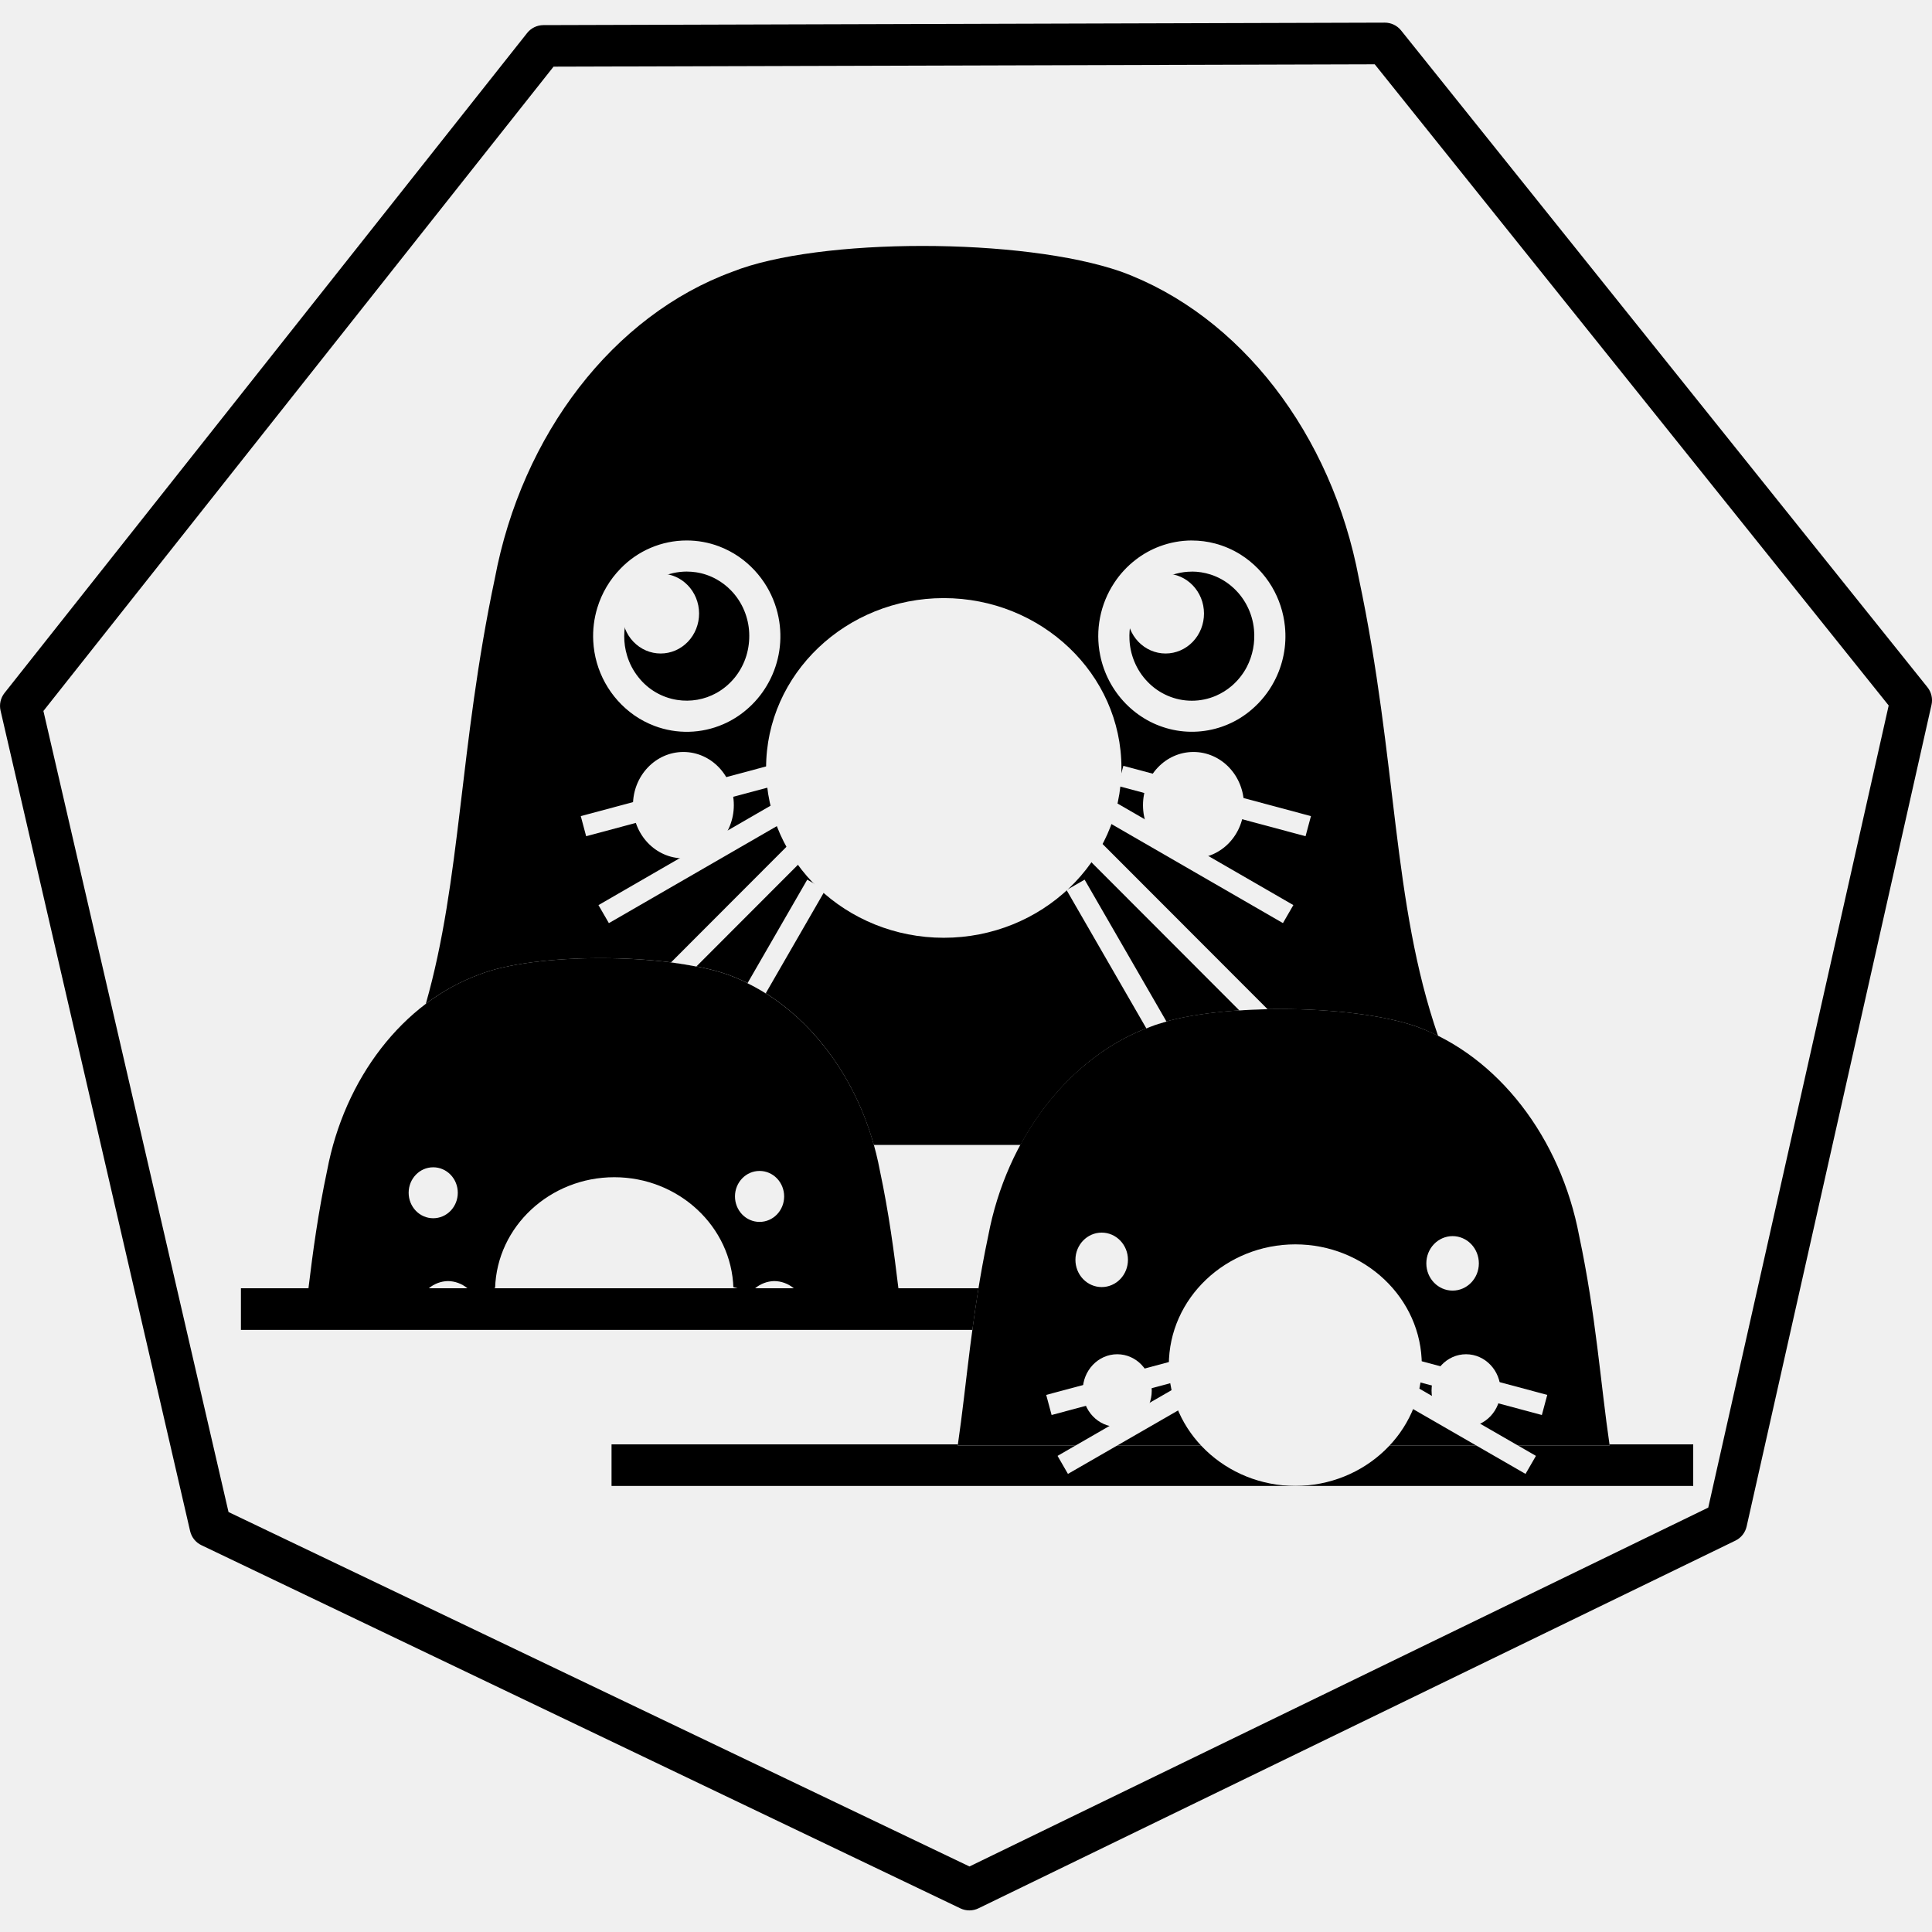
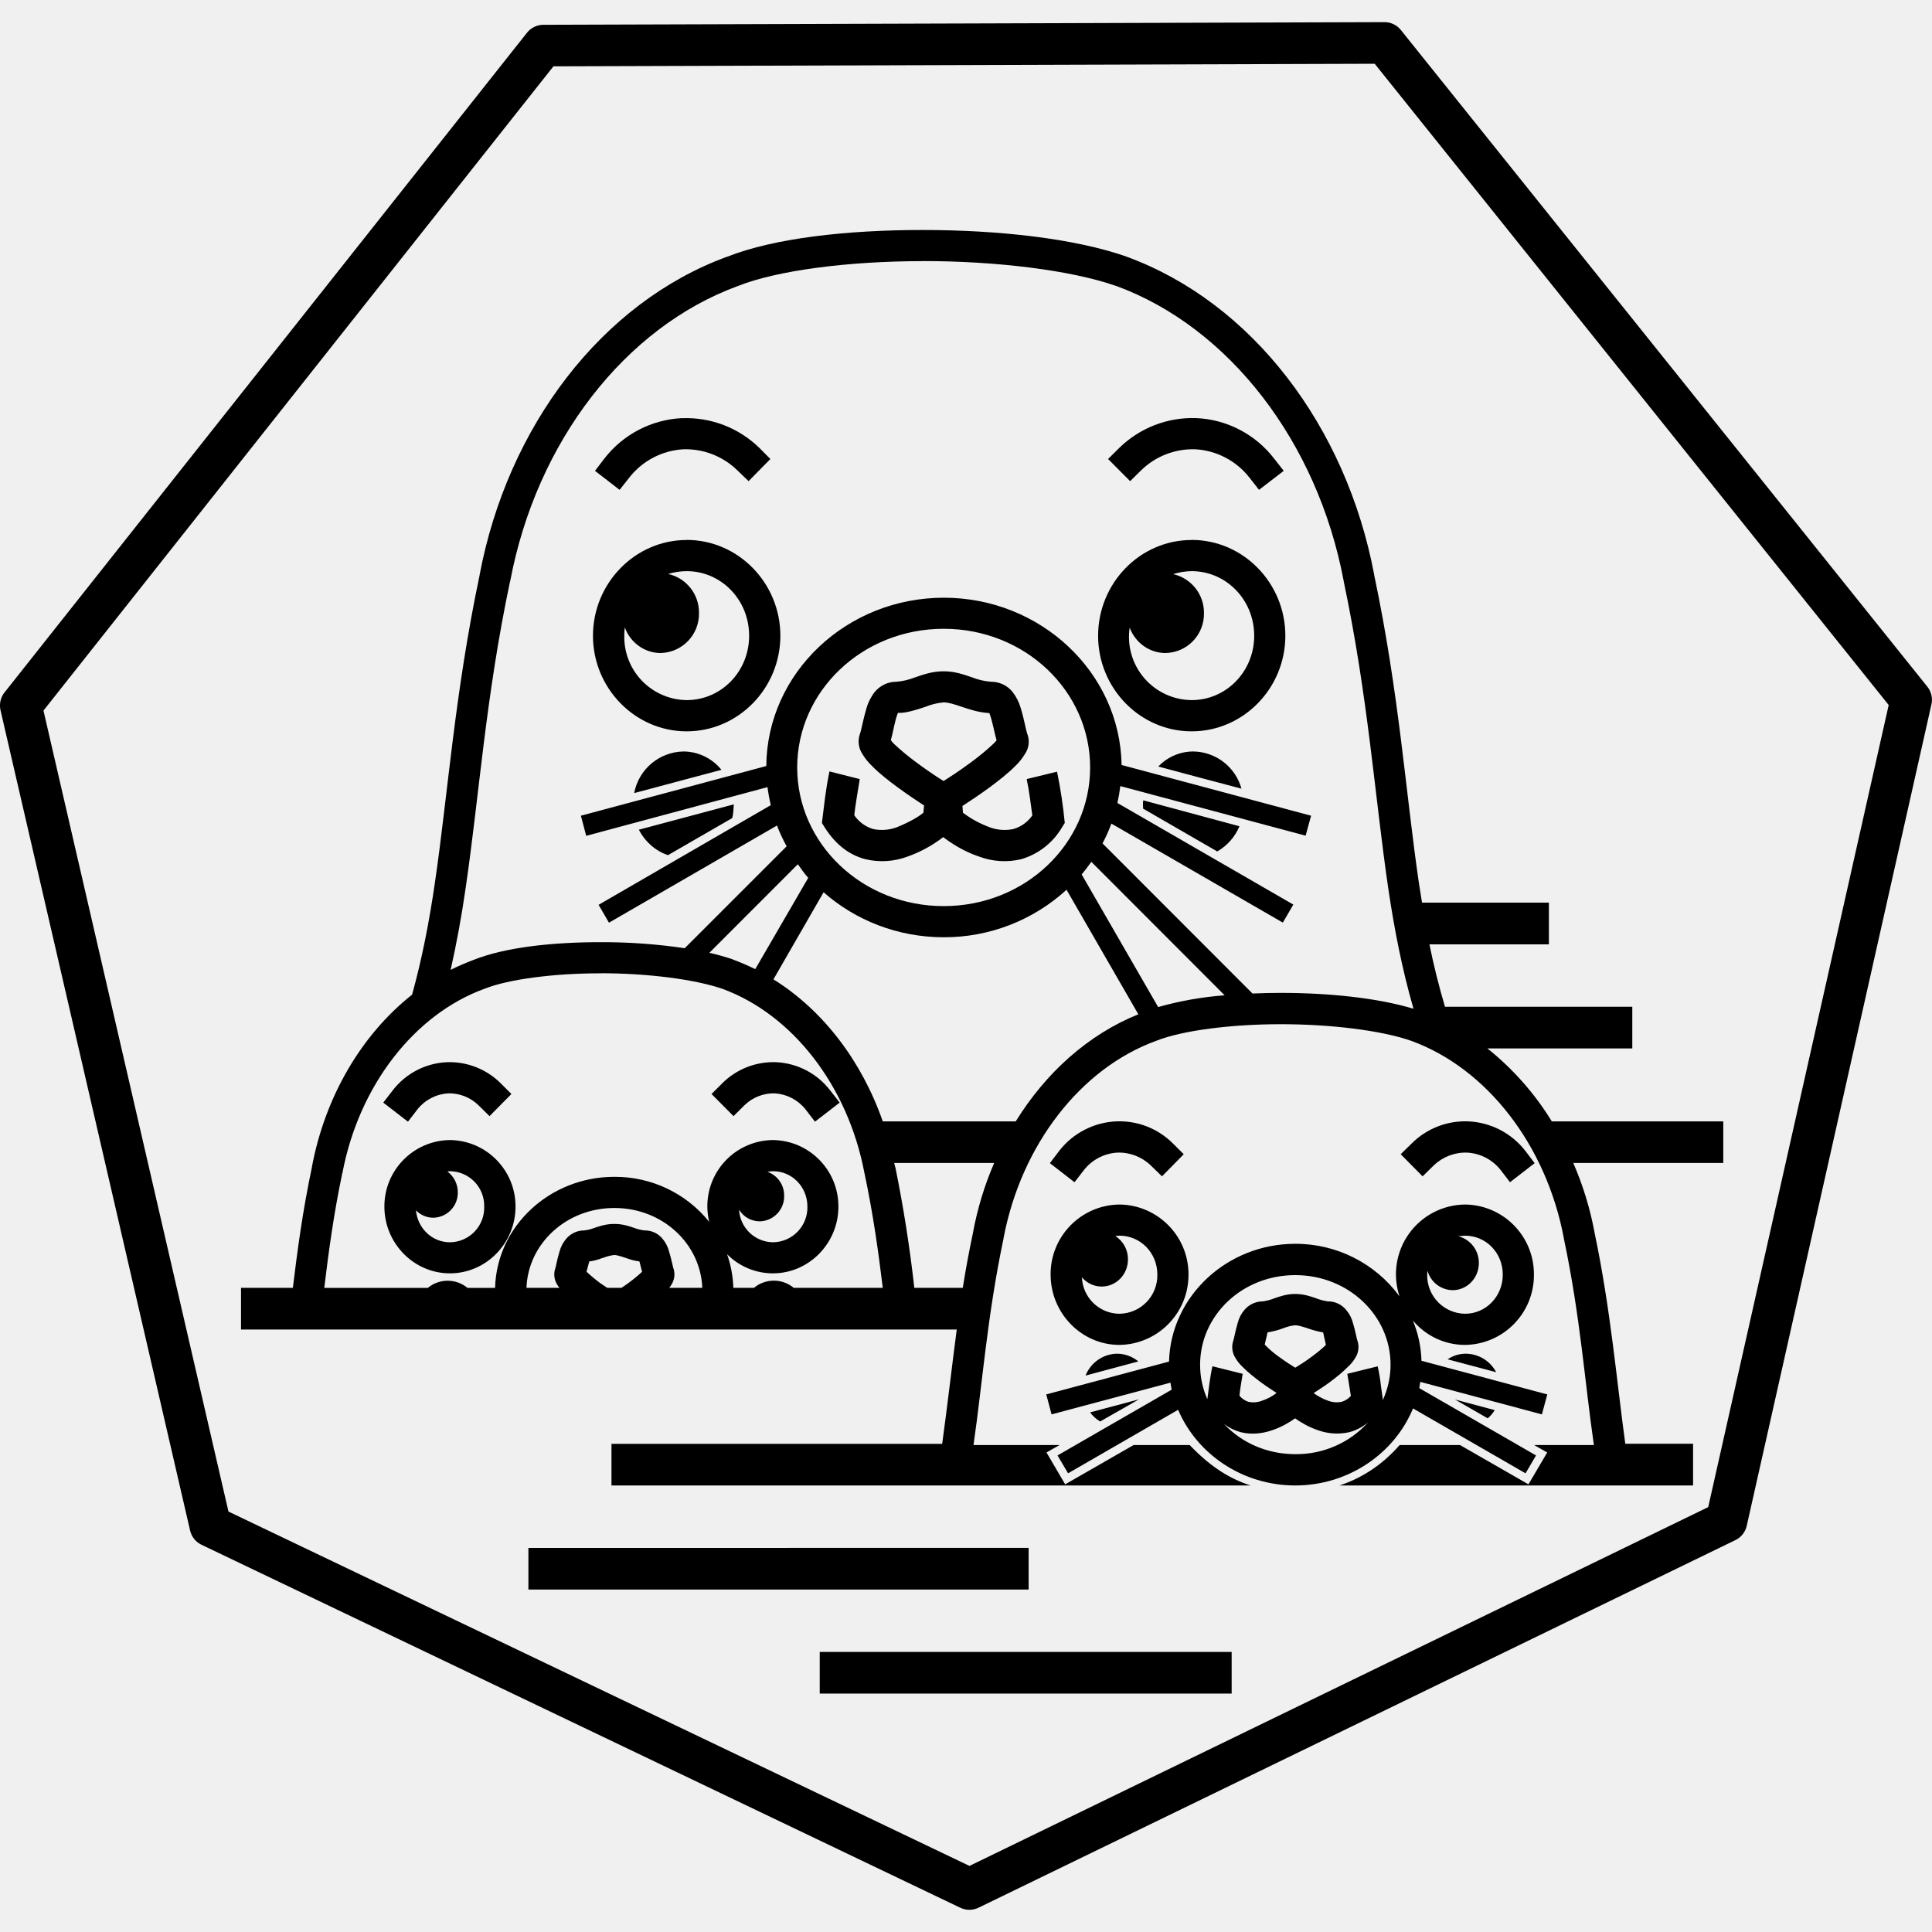
- <svg xmlns="http://www.w3.org/2000/svg" viewBox="0 0 64 64">
-   <defs>
-     <mask id="m">
-       <rect width="64" height="64" fill="#fff" />
-       <path fill="#000" d="m 22.638,24.91 a 1.672,1.762 0 0 0 -1.67,1.762 1.672,1.762 0 0 0 1.67,1.762 1.672,1.762 0 0 0 1.671,-1.762 1.672,1.762 0 0 0 -1.67,-1.762 z m 16.895,0 a 1.672,1.762 0 0 0 -1.67,1.762 1.672,1.762 0 0 0 1.67,1.762 1.672,1.762 0 0 0 1.675,-1.762 1.672,1.762 0 0 0 -1.675,-1.762 z" />
-       <path fill="#000" d="m 25.453,25.369 -6.214,1.666 0.178,0.666 6.215,-1.666 z m 11.76,0 -0.179,0.666 6.214,1.666 0.179,-0.666 z m -11.138,1.004 -6.25,3.61 0.345,0.597 6.249,-3.609 z m 10.52,0 -0.345,0.597 6.249,3.609 0.345,-0.597 z m -10.063,1.198 -4.304,4.31 c 0.293,0.037 0.572,0.084 0.839,0.136 l 3.953,-3.958 z m 9.605,0 -0.487,0.487 5.405,5.413 c 0.306,-0.02 0.619,-0.034 0.935,-0.04 z m -9.396,1.569 -1.979,3.43 c 0.206,0.102 0.407,0.213 0.603,0.336 L 27.338,29.484 Z m 9.188,0 -0.598,0.344 2.644,4.584 c 0.049,-0.019 0.097,-0.043 0.147,-0.06 0.155,-0.061 0.333,-0.117 0.519,-0.168 z" />
-       <path fill="#000" d="m 36.631,25.437 a 5.368,5.109 0 0 1 -5.368,5.109 5.368,5.109 0 0 1 -5.369,-5.109 5.368,5.109 0 0 1 5.369,-5.109 5.368,5.109 0 0 1 5.368,5.109 z" />
-       <path fill="#000" d="m 33.554,24.516 c -0.18,-0.467 -0.18,-1.4 -0.72,-1.4 -0.54,0 -1.04,-0.35 -1.571,-0.35 -0.532,0 -1.03,0.35 -1.571,0.35 -0.54,0 -0.54,0.933 -0.72,1.4 -0.18,0.466 2.291,1.982 2.291,1.982 0,0 2.471,-1.516 2.291,-1.983 z" />
-       <path fill="#000" d="m 14.832,42.437 a 1.07,1.124 0 0 0 -0.628,0.238 h 1.28 a 1.07,1.124 0 0 0 -0.653,-0.238 z m 10.81,0 a 1.07,1.124 0 0 0 -0.628,0.238 h 1.281 a 1.07,1.124 0 0 0 -0.654,-0.238 z" />
-       <path fill="#000" d="m 16.601,42.61 -0.242,0.065 h 0.26 z m 7.586,0 -0.018,0.065 h 0.26 z" />
-       <path fill="#000" d="m 20.349,39.517 a 3.434,3.26 0 0 0 -3.423,3.159 h 6.841 a 3.434,3.26 0 0 0 -3.418,-3.159 z" />
-       <path fill="#000" d="m 20.349,41.07 c -0.34,0 -0.659,0.225 -1.004,0.225 -0.346,0 -0.348,0.594 -0.463,0.892 -0.04,0.104 0.134,0.292 0.368,0.489 h 2.198 c 0.234,-0.198 0.404,-0.385 0.364,-0.489 -0.115,-0.298 -0.113,-0.892 -0.459,-0.892 -0.345,0 -0.664,-0.225 -1.004,-0.225 z" />
-       <path fill="#000" d="m 37.01,44.861 a 1.144,1.202 0 0 0 -1.143,1.203 1.144,1.202 0 0 0 1.143,1.203 1.144,1.202 0 0 0 1.143,-1.203 1.144,1.202 0 0 0 -1.143,-1.203 z m 11.555,0 a 1.144,1.202 0 0 0 -1.143,1.203 1.144,1.202 0 0 0 1.143,1.203 1.144,1.202 0 0 0 1.143,-1.203 1.144,1.202 0 0 0 -1.143,-1.203 z" />
-       <path fill="#000" d="m 38.907,45.069 -4.25,1.139 0.179,0.666 4.249,-1.139 z m 8.098,0 -0.179,0.666 4.25,1.139 0.179,-0.666 z m -7.7,0.696 -4.272,2.463 0.344,0.597 4.272,-2.462 z m 7.303,0 -0.345,0.598 4.272,2.462 0.345,-0.597 z" />
-       <path fill="#000" d="m 46.579,45.222 a 3.672,3.485 0 0 1 -3.671,3.485 3.672,3.485 0 0 1 -3.672,-3.485 3.672,3.485 0 0 1 3.672,-3.485 3.672,3.485 0 0 1 3.671,3.485 z" />
-       <path fill="#000" d="m 44.474,44.593 c -0.123,-0.318 -0.123,-0.955 -0.493,-0.955 -0.369,0 -0.71,-0.238 -1.074,-0.238 -0.364,0 -0.705,0.239 -1.075,0.239 -0.369,0 -0.369,0.637 -0.493,0.955 -0.123,0.318 1.567,1.352 1.567,1.352 0,0 1.69,-1.034 1.567,-1.353 z" />
-       <path fill="#000" d="m 31.263,19.813 c -3.231,0 -5.885,2.511 -5.885,5.626 0,3.115 2.655,5.626 5.885,5.626 3.231,0 5.886,-2.511 5.886,-5.626 0,-3.115 -2.656,-5.626 -5.886,-5.626 z m 0,1.035 c 2.699,0 4.852,2.064 4.852,4.592 0,2.528 -2.153,4.591 -4.852,4.591 -2.699,0 -4.852,-2.063 -4.852,-4.591 0,-2.528 2.153,-4.592 4.852,-4.592 z M 20.349,38.997 c -2.127,0 -3.89,1.63 -3.948,3.678 h 1.035 c 0.056,-1.46 1.319,-2.644 2.913,-2.644 1.595,0 2.856,1.184 2.912,2.644 h 1.034 c -0.057,-2.048 -1.82,-3.678 -3.946,-3.678 z m 22.56,2.224 c -2.293,0 -4.19,1.78 -4.19,3.999 0,2.22 1.898,4.003 4.19,4.003 2.293,0 4.19,-1.784 4.19,-4.003 0,-2.219 -1.897,-3.999 -4.19,-3.999 z m 0,1.035 c 1.763,0 3.155,1.334 3.155,2.965 0,1.63 -1.393,2.969 -3.155,2.969 -1.762,0 -3.155,-1.339 -3.155,-2.969 0,-1.63 1.393,-2.965 3.155,-2.965 z" />
-       <path fill="#000" d="m 22.746,17.904 a 3.042,3.042 0 0 0 -2.191,0.933 3.181,3.181 0 0 0 -0.768,1.298 3.194,3.194 0 0 0 -0.135,1.099 3.199,3.199 0 0 0 1.361,2.462 3.106,3.106 0 0 0 0.668,0.351 3.028,3.028 0 0 0 2.275,-0.055 3.048,3.048 0 0 0 0.766,-0.477 3.148,3.148 0 0 0 0.68,-0.804 3.198,3.198 0 0 0 0.413,-2.118 3.216,3.216 0 0 0 -0.414,-1.159 3.198,3.198 0 0 0 -0.919,-0.987 3.106,3.106 0 0 0 -0.668,-0.35 3.024,3.024 0 0 0 -1.067,-0.193 z m 16.735,0 a 3.054,3.054 0 0 0 -1.066,0.195 3.038,3.038 0 0 0 -0.789,0.439 3.139,3.139 0 0 0 -0.715,0.769 3.198,3.198 0 0 0 -0.466,2.4 3.201,3.201 0 0 0 0.844,1.6 3.165,3.165 0 0 0 0.714,0.548 3.071,3.071 0 0 0 0.853,0.32 3.005,3.005 0 0 0 0.943,0.049 3.03,3.03 0 0 0 1.655,-0.711 3.16,3.16 0 0 0 0.753,-0.936 3.192,3.192 0 0 0 0.358,-1.826 3.216,3.216 0 0 0 -0.432,-1.315 3.195,3.195 0 0 0 -1.043,-1.069 3.09,3.09 0 0 0 -0.833,-0.361 3.011,3.011 0 0 0 -0.775,-0.101 z m -16.735,1.03 h 0.001 a 2.158,2.158 0 0 1 0.315,0.024 2.003,2.003 0 0 1 0.672,0.231 2.054,2.054 0 0 1 0.478,0.366 2.113,2.113 0 0 1 0.445,0.679 2.163,2.163 0 0 1 0.161,0.727 2.274,2.274 0 0 1 -0.091,0.752 2.163,2.163 0 0 1 -0.381,0.725 2.113,2.113 0 0 1 -0.612,0.518 2.035,2.035 0 0 1 -1.302,0.23 2.028,2.028 0 0 1 -1.281,-0.749 2.126,2.126 0 0 1 -0.38,-0.725 2.188,2.188 0 0 1 -0.093,-0.64 2.27,2.27 0 0 1 0.093,-0.64 2.165,2.165 0 0 1 0.38,-0.725 2.109,2.109 0 0 1 0.61,-0.517 2.031,2.031 0 0 1 0.879,-0.253 c 0.035,-0.002 0.07,-0.003 0.106,-0.003 z m 16.735,0 a 2.044,2.044 0 0 1 0.615,0.096 2.018,2.018 0 0 1 0.7,0.39 2.095,2.095 0 0 1 0.504,0.629 2.15,2.15 0 0 1 0.24,0.804 2.236,2.236 0 0 1 -0.24,1.245 2.14,2.14 0 0 1 -0.504,0.629 2.073,2.073 0 0 1 -0.51,0.318 2.017,2.017 0 0 1 -1.609,0 2.034,2.034 0 0 1 -0.658,-0.456 2.113,2.113 0 0 1 -0.444,-0.679 2.163,2.163 0 0 1 -0.16,-0.726 2.27,2.27 0 0 1 0.04,-0.545 2.186,2.186 0 0 1 0.312,-0.766 2.125,2.125 0 0 1 0.559,-0.575 2.053,2.053 0 0 1 0.64,-0.295 2.018,2.018 0 0 1 0.516,-0.067 z" />
-       <path fill="#000" d="m 21.885,19.003 a 1.272,1.322 0 0 0 -1.273,1.32 1.272,1.322 0 0 0 1.273,1.325 1.272,1.322 0 0 0 1.273,-1.325 1.272,1.322 0 0 0 -1.273,-1.32 z m 16.727,0 a 1.272,1.322 0 0 0 -1.273,1.32 1.272,1.322 0 0 0 1.273,1.325 1.272,1.322 0 0 0 1.272,-1.325 1.272,1.322 0 0 0 -1.272,-1.32 z M 14.35,38.668 a 0.813,0.844 0 0 0 -0.813,0.844 0.813,0.844 0 0 0 0.814,0.844 0.813,0.844 0 0 0 0.814,-0.844 0.813,0.844 0 0 0 -0.814,-0.844 z m 10.81,0.121 a 0.813,0.844 0 0 0 -0.813,0.844 0.813,0.844 0 0 0 0.814,0.844 0.813,0.844 0 0 0 0.815,-0.844 0.813,0.844 0 0 0 -0.815,-0.844 z m 11.335,2.043 a 0.87,0.902 0 0 0 -0.87,0.9 0.87,0.902 0 0 0 0.87,0.904 0.87,0.902 0 0 0 0.87,-0.904 0.87,0.902 0 0 0 -0.87,-0.9 z m 11.624,0.116 a 0.87,0.902 0 0 0 -0.87,0.905 0.87,0.902 0 0 0 0.87,0.9 0.87,0.902 0 0 0 0.87,-0.9 0.87,0.902 0 0 0 -0.87,-0.905 z" />
-     </mask>
-   </defs>
-   <g mask="url(#m)">
-     <path fill="#000" d="m 30.557,8.147 c -2.455,0 -4.861,0.284 -6.293,0.854 -3.945,1.444 -6.975,5.388 -7.873,10.165 -1.183,5.593 -1.112,9.971 -2.286,14.089 a 6.795,6.795 0 0 1 1.765,-0.97 c 0.917,-0.363 2.455,-0.545 4.025,-0.545 1.57,0 3.175,0.182 4.216,0.545 2.286,0.835 4.089,2.98 4.835,5.642 h 4.86 c 0.996,-1.841 2.515,-3.262 4.317,-3.919 1.96,-0.777 6.583,-0.775 8.809,0 0.241,0.088 0.476,0.195 0.707,0.309 C 46.105,29.884 46.3,25.241 45.015,19.165 44.118,14.388 41.087,10.444 37.142,9 35.515,8.432 33.012,8.147 30.557,8.147 Z" />
-     <path fill="#000" d="m 22.638,24.91 a 1.672,1.762 0 0 0 -1.67,1.762 1.672,1.762 0 0 0 1.67,1.762 1.672,1.762 0 0 0 1.671,-1.762 1.672,1.762 0 0 0 -1.67,-1.762 z m 16.895,0 a 1.672,1.762 0 0 0 -1.67,1.762 1.672,1.762 0 0 0 1.67,1.762 1.672,1.762 0 0 0 1.675,-1.762 1.672,1.762 0 0 0 -1.675,-1.762 z" />
-     <path fill="#000" d="m 25.453,25.369 -6.214,1.666 0.178,0.666 6.215,-1.666 z m 11.76,0 -0.179,0.666 6.214,1.666 0.179,-0.666 z m -11.138,1.004 -6.25,3.61 0.345,0.597 6.249,-3.609 z m 10.52,0 -0.345,0.597 6.249,3.609 0.345,-0.597 z m -10.063,1.198 -4.304,4.31 c 0.293,0.037 0.572,0.084 0.839,0.136 l 3.953,-3.958 z m 9.605,0 -0.487,0.487 5.405,5.413 c 0.306,-0.02 0.619,-0.034 0.935,-0.04 z m -9.396,1.569 -1.979,3.43 c 0.206,0.102 0.407,0.213 0.603,0.336 L 27.338,29.484 Z m 9.188,0 -0.598,0.344 2.644,4.584 c 0.049,-0.019 0.097,-0.043 0.147,-0.06 0.155,-0.061 0.333,-0.117 0.519,-0.168 z" />
-     <path fill="#000" d="m 36.631,25.437 a 5.368,5.109 0 0 1 -5.368,5.109 5.368,5.109 0 0 1 -5.369,-5.109 5.368,5.109 0 0 1 5.369,-5.109 5.368,5.109 0 0 1 5.368,5.109 z" />
-     <path fill="#000" d="m 33.554,24.516 c -0.18,-0.467 -0.18,-1.4 -0.72,-1.4 -0.54,0 -1.04,-0.35 -1.571,-0.35 -0.532,0 -1.03,0.35 -1.571,0.35 -0.54,0 -0.54,0.933 -0.72,1.4 -0.18,0.466 2.291,1.982 2.291,1.982 0,0 2.471,-1.516 2.291,-1.983 z" />
-     <path fill="#000" d="m 19.895,31.739 c -1.57,0 -3.108,0.182 -4.025,0.545 -2.523,0.922 -4.459,3.439 -5.033,6.488 -0.3,1.413 -0.473,2.696 -0.619,3.904 h 19.543 c -0.146,-1.208 -0.315,-2.49 -0.615,-3.904 -0.574,-3.049 -2.514,-5.565 -5.037,-6.487 -1.041,-0.363 -2.645,-0.545 -4.215,-0.545 z" />
-     <path fill="#000" d="m 14.832,42.437 a 1.07,1.124 0 0 0 -0.628,0.238 h 1.28 a 1.07,1.124 0 0 0 -0.653,-0.238 z m 10.81,0 a 1.07,1.124 0 0 0 -0.628,0.238 h 1.281 a 1.07,1.124 0 0 0 -0.654,-0.238 z" />
-     <path fill="#000" d="m 16.601,42.61 -0.242,0.065 h 0.26 z m 7.586,0 -0.018,0.065 h 0.26 z" />
-     <path fill="#000" d="m 20.349,39.517 a 3.434,3.26 0 0 0 -3.423,3.159 h 6.841 a 3.434,3.26 0 0 0 -3.418,-3.159 z" />
-     <path fill="#000" d="m 20.349,41.07 c -0.34,0 -0.659,0.225 -1.004,0.225 -0.346,0 -0.348,0.594 -0.463,0.892 -0.04,0.104 0.134,0.292 0.368,0.489 h 2.198 c 0.234,-0.198 0.404,-0.385 0.364,-0.489 -0.115,-0.298 -0.113,-0.892 -0.459,-0.892 -0.345,0 -0.664,-0.225 -1.004,-0.225 z" />
-     <path fill="#000" d="m 45.868,0.75 -27.869,0.082 A 0.69,0.69 0 0 0 17.463,1.092 L 0.148,22.958 A 0.69,0.69 0 0 0 0.018,23.538 L 6.298,50.72 a 0.69,0.69 0 0 0 0.377,0.468 l 25.143,12.031 a 0.69,0.69 0 0 0 0.598,-0.005 L 57.488,51.035 a 0.69,0.69 0 0 0 0.372,-0.472 l 6.124,-27.216 a 0.69,0.69 0 0 0 -0.134,-0.58 L 46.41,1.005 A 0.69,0.69 0 0 0 45.869,0.75 Z M 45.54,2.13 62.565,23.37 56.588,49.941 32.115,61.829 7.57,50.088 1.438,23.552 18.337,2.208 Z" />
-     <path fill="#000" d="m 53.322,47.885 c -0.303,-2.062 -0.45,-4.305 -1.01,-6.944 -0.614,-3.259 -2.687,-5.95 -5.384,-6.935 -2.226,-0.775 -6.849,-0.777 -8.808,0 -2.698,0.985 -4.77,3.676 -5.384,6.935 -0.559,2.639 -0.707,4.882 -1.01,6.944" />
-     <path fill="#000" d="m 37.01,44.861 a 1.144,1.202 0 0 0 -1.143,1.203 1.144,1.202 0 0 0 1.143,1.203 1.144,1.202 0 0 0 1.143,-1.203 1.144,1.202 0 0 0 -1.143,-1.203 z m 11.555,0 a 1.144,1.202 0 0 0 -1.143,1.203 1.144,1.202 0 0 0 1.143,1.203 1.144,1.202 0 0 0 1.143,-1.203 1.144,1.202 0 0 0 -1.143,-1.203 z" />
-     <path fill="#000" d="m 38.907,45.069 -4.25,1.139 0.179,0.666 4.249,-1.139 z m 8.098,0 -0.179,0.666 4.25,1.139 0.179,-0.666 z m -7.7,0.696 -4.272,2.463 0.344,0.597 4.272,-2.462 z m 7.303,0 -0.345,0.598 4.272,2.462 0.345,-0.597 z" />
-     <path fill="#000" d="m 46.579,45.222 a 3.672,3.485 0 0 1 -3.671,3.485 3.672,3.485 0 0 1 -3.672,-3.485 3.672,3.485 0 0 1 3.672,-3.485 3.672,3.485 0 0 1 3.671,3.485 z" />
-     <path fill="#000" d="m 44.474,44.593 c -0.123,-0.318 -0.123,-0.955 -0.493,-0.955 -0.369,0 -0.71,-0.238 -1.074,-0.238 -0.364,0 -0.705,0.239 -1.075,0.239 -0.369,0 -0.369,0.637 -0.493,0.955 -0.123,0.318 1.567,1.352 1.567,1.352 0,0 1.69,-1.034 1.567,-1.353 z" />
-     <path fill="#000" d="m 31.263,19.813 c -3.231,0 -5.885,2.511 -5.885,5.626 0,3.115 2.655,5.626 5.885,5.626 3.231,0 5.886,-2.511 5.886,-5.626 0,-3.115 -2.656,-5.626 -5.886,-5.626 z m 0,1.035 c 2.699,0 4.852,2.064 4.852,4.592 0,2.528 -2.153,4.591 -4.852,4.591 -2.699,0 -4.852,-2.063 -4.852,-4.591 0,-2.528 2.153,-4.592 4.852,-4.592 z M 20.349,38.997 c -2.127,0 -3.89,1.63 -3.948,3.678 h 1.035 c 0.056,-1.46 1.319,-2.644 2.913,-2.644 1.595,0 2.856,1.184 2.912,2.644 h 1.034 c -0.057,-2.048 -1.82,-3.678 -3.946,-3.678 z m 22.56,2.224 c -2.293,0 -4.19,1.78 -4.19,3.999 0,2.22 1.898,4.003 4.19,4.003 2.293,0 4.19,-1.784 4.19,-4.003 0,-2.219 -1.897,-3.999 -4.19,-3.999 z m 0,1.035 c 1.763,0 3.155,1.334 3.155,2.965 0,1.63 -1.393,2.969 -3.155,2.969 -1.762,0 -3.155,-1.339 -3.155,-2.969 0,-1.63 1.393,-2.965 3.155,-2.965 z" />
-     <path fill="#000" d="m 7.981,42.675 v 1.38 H 32.212 c 0.06,-0.449 0.127,-0.908 0.203,-1.38 z m 12.277,5.172 v 1.376 h 35.832 v -1.376 h -2.773 l 0.005,0.038 H 31.727 l 0.005,-0.038 z" />
-     <path fill="#000" d="m 22.746,17.904 a 3.042,3.042 0 0 0 -2.191,0.933 3.181,3.181 0 0 0 -0.768,1.298 3.194,3.194 0 0 0 -0.135,1.099 3.199,3.199 0 0 0 1.361,2.462 3.106,3.106 0 0 0 0.668,0.351 3.028,3.028 0 0 0 2.275,-0.055 3.048,3.048 0 0 0 0.766,-0.477 3.148,3.148 0 0 0 0.68,-0.804 3.198,3.198 0 0 0 0.413,-2.118 3.216,3.216 0 0 0 -0.414,-1.159 3.198,3.198 0 0 0 -0.919,-0.987 3.106,3.106 0 0 0 -0.668,-0.35 3.024,3.024 0 0 0 -1.067,-0.193 z m 16.735,0 a 3.054,3.054 0 0 0 -1.066,0.195 3.038,3.038 0 0 0 -0.789,0.439 3.139,3.139 0 0 0 -0.715,0.769 3.198,3.198 0 0 0 -0.466,2.4 3.201,3.201 0 0 0 0.844,1.6 3.165,3.165 0 0 0 0.714,0.548 3.071,3.071 0 0 0 0.853,0.32 3.005,3.005 0 0 0 0.943,0.049 3.03,3.03 0 0 0 1.655,-0.711 3.16,3.16 0 0 0 0.753,-0.936 3.192,3.192 0 0 0 0.358,-1.826 3.216,3.216 0 0 0 -0.432,-1.315 3.195,3.195 0 0 0 -1.043,-1.069 3.09,3.09 0 0 0 -0.833,-0.361 3.011,3.011 0 0 0 -0.775,-0.101 z m -16.735,1.03 h 0.001 a 2.158,2.158 0 0 1 0.315,0.024 2.003,2.003 0 0 1 0.672,0.231 2.054,2.054 0 0 1 0.478,0.366 2.113,2.113 0 0 1 0.445,0.679 2.163,2.163 0 0 1 0.161,0.727 2.274,2.274 0 0 1 -0.091,0.752 2.163,2.163 0 0 1 -0.381,0.725 2.113,2.113 0 0 1 -0.612,0.518 2.035,2.035 0 0 1 -1.302,0.23 2.028,2.028 0 0 1 -1.281,-0.749 2.126,2.126 0 0 1 -0.38,-0.725 2.188,2.188 0 0 1 -0.093,-0.64 2.27,2.27 0 0 1 0.093,-0.64 2.165,2.165 0 0 1 0.38,-0.725 2.109,2.109 0 0 1 0.61,-0.517 2.031,2.031 0 0 1 0.879,-0.253 c 0.035,-0.002 0.07,-0.003 0.106,-0.003 z m 16.735,0 a 2.044,2.044 0 0 1 0.615,0.096 2.018,2.018 0 0 1 0.7,0.39 2.095,2.095 0 0 1 0.504,0.629 2.15,2.15 0 0 1 0.24,0.804 2.236,2.236 0 0 1 -0.24,1.245 2.14,2.14 0 0 1 -0.504,0.629 2.073,2.073 0 0 1 -0.51,0.318 2.017,2.017 0 0 1 -1.609,0 2.034,2.034 0 0 1 -0.658,-0.456 2.113,2.113 0 0 1 -0.444,-0.679 2.163,2.163 0 0 1 -0.16,-0.726 2.27,2.27 0 0 1 0.04,-0.545 2.186,2.186 0 0 1 0.312,-0.766 2.125,2.125 0 0 1 0.559,-0.575 2.053,2.053 0 0 1 0.64,-0.295 2.018,2.018 0 0 1 0.516,-0.067 z" />
-     <path fill="#000" d="m 21.885,19.003 a 1.272,1.322 0 0 0 -1.273,1.32 1.272,1.322 0 0 0 1.273,1.325 1.272,1.322 0 0 0 1.273,-1.325 1.272,1.322 0 0 0 -1.273,-1.32 z m 16.727,0 a 1.272,1.322 0 0 0 -1.273,1.32 1.272,1.322 0 0 0 1.273,1.325 1.272,1.322 0 0 0 1.272,-1.325 1.272,1.322 0 0 0 -1.272,-1.32 z M 14.35,38.668 a 0.813,0.844 0 0 0 -0.813,0.844 0.813,0.844 0 0 0 0.814,0.844 0.813,0.844 0 0 0 0.814,-0.844 0.813,0.844 0 0 0 -0.814,-0.844 z m 10.81,0.121 a 0.813,0.844 0 0 0 -0.813,0.844 0.813,0.844 0 0 0 0.814,0.844 0.813,0.844 0 0 0 0.815,-0.844 0.813,0.844 0 0 0 -0.815,-0.844 z m 11.335,2.043 a 0.87,0.902 0 0 0 -0.87,0.9 0.87,0.902 0 0 0 0.87,0.904 0.87,0.902 0 0 0 0.87,-0.904 0.87,0.902 0 0 0 -0.87,-0.9 z m 11.624,0.116 a 0.87,0.902 0 0 0 -0.87,0.905 0.87,0.902 0 0 0 0.87,0.9 0.87,0.902 0 0 0 0.87,-0.9 0.87,0.902 0 0 0 -0.87,-0.905 z" />
-   </g>
+ <svg xmlns="http://www.w3.org/2000/svg" viewBox="0 0 24 24">
+   <path fill="#000" d="M17.2.275L6.75.308a.26.26 0 0 0-.203.098L.056 8.602a.26.26 0 0 0-.05.219l2.356 10.194a.26.26 0 0 0 .14.174l9.43 4.511a.26.26 0 0 0 .224-.002l9.401-4.566a.26.26 0 0 0 .141-.175L23.993 8.75a.26.26 0 0 0-.051-.22L17.403.374A.26.26 0 0 0 17.2.275m-.123.517l6.385 7.966l-2.242 9.964l-9.177 4.457l-9.205-4.402L.54 8.827L6.875.824zM11.46 2.857c-.933 0-1.84.1-2.426.332h-.002c-1.554.569-2.725 2.105-3.074 3.952v.004c-.309 1.463-.392 2.703-.556 3.824c-.07.481-.159.94-.283 1.387c-.628.497-1.079 1.263-1.244 2.138v.004c-.116.547-.181 1.04-.237 1.5h-.644v.518h8.891c-.061.464-.122.996-.181 1.42H7.596v.517h7.939c-.242-.078-.486-.218-.756-.502h-.697l-.85.488l-.232-.396l.162-.092h-1.069c.113-.776.17-1.601.373-2.564v-.004c.22-1.164.96-2.112 1.895-2.453l.004-.002h.002c.318-.127.928-.205 1.543-.205c.613 0 1.244.075 1.622.207c.935.341 1.676 1.29 1.895 2.453v.004c.204.963.26 1.788.373 2.564h-.742l.162.092l-.233.396l-.85-.488h-.75c-.219.25-.474.412-.747.502h4.392v-.518h-.842c-.103-.743-.181-1.67-.382-2.623v-.002a4 4 0 0 0-.264-.863h1.863v-.517h-2.13a3.5 3.5 0 0 0-.8-.906h1.8v-.518H17.95a9 9 0 0 1-.193-.775h1.484v-.518h-1.576l-.039-.244c-.164-1.12-.246-2.36-.555-3.824v-.004c-.348-1.848-1.52-3.383-3.075-3.952l-.002-.002h-.002c-.65-.227-1.596-.33-2.531-.33zm0 .386c.904 0 1.833.11 2.404.309h.002c1.4.514 2.5 1.934 2.826 3.666v.003c.303 1.436.385 2.66.552 3.805c.076.515.173 1.013.315 1.505c-.449-.135-1.05-.197-1.648-.197q-.179 0-.352.008l-1.863-1.865a2 2 0 0 0 .11-.246l2.13 1.23l.13-.224l-2.185-1.262q.023-.104.036-.21l2.302.616l.068-.248l-2.354-.63c-.02-1.153-1.008-2.078-2.208-2.078c-1.205 0-2.196.931-2.206 2.091l-2.303.617l.066.25l2.252-.605q.015.114.041.224L7.436 11.24l.129.222l2.087-1.207q.051.134.12.258l-1.266 1.266a7 7 0 0 0-1.045-.075c-.603 0-1.186.064-1.578.22a3 3 0 0 0-.285.124q.113-.502.187-1.021c.168-1.144.248-2.37.551-3.805l.002-.001v-.002c.326-1.733 1.426-3.153 2.828-3.666h.002l.004-.002c.488-.194 1.381-.307 2.287-.307zM8.473 5.194a1.3 1.3 0 0 0-.965.502l-.117.153l.306.236l.12-.152a.92.92 0 0 1 .673-.352a.92.92 0 0 1 .67.262l.139.134l.271-.275l-.136-.137a1.3 1.3 0 0 0-.961-.37zm6.39 0a1.3 1.3 0 0 0-.96.371l-.138.137l.274.275l.136-.134a.92.92 0 0 1 .672-.262a.92.92 0 0 1 .674.352l.119.152l.307-.236l-.12-.153c-.23-.3-.587-.486-.964-.502M8.53 6.708c-.642 0-1.164.538-1.164 1.19c0 .65.522 1.187 1.164 1.187c.643 0 1.164-.536 1.164-1.188s-.521-1.19-1.164-1.19zm6.273 0c-.643 0-1.162.538-1.162 1.19c0 .65.52 1.187 1.162 1.187c.643 0 1.164-.536 1.164-1.188s-.521-1.19-1.164-1.19zm-6.273.387c.428 0 .776.355.776.802s-.348.8-.776.8a.785.785 0 0 1-.775-.8q0-.053.006-.103c.07.191.248.318.445.318a.487.487 0 0 0 .477-.496a.49.49 0 0 0-.383-.486a.8.8 0 0 1 .23-.035m6.273 0c.428 0 .777.355.777.802s-.349.8-.777.8a.785.785 0 0 1-.77-.9c.072.19.248.315.444.315a.486.486 0 0 0 .479-.496a.49.49 0 0 0-.383-.484a.8.8 0 0 1 .23-.037m-3.08.716c1.012 0 1.819.775 1.819 1.723c0 .947-.807 1.722-1.819 1.722s-1.82-.775-1.82-1.722c0-.948.808-1.723 1.82-1.723m-.002.528c-.142 0-.258.043-.355.076a.8.8 0 0 1-.232.054c-.107 0-.2.047-.268.127a.6.6 0 0 0-.104.207c-.04.134-.062.268-.08.315a.28.28 0 0 0 .032.25c.033.056.071.1.117.146c.09.092.206.183.322.268c.12.088.237.166.326.224l-.008.09c-.043.036-.14.102-.324.178a.53.53 0 0 1-.299.025a.43.43 0 0 1-.236-.172c.015-.138.044-.293.068-.449l-.376-.095c-.05.238-.067.43-.094.64l.037.059c.143.224.318.344.506.392a.9.9 0 0 0 .52-.033a1.6 1.6 0 0 0 .444-.242c.088.067.244.174.446.242a.9.9 0 0 0 .52.033a.87.87 0 0 0 .507-.392l.037-.059a6 6 0 0 0-.096-.637l-.377.092c.032.148.051.32.07.451a.43.43 0 0 1-.237.17a.53.53 0 0 1-.3-.025c-.178-.068-.272-.14-.325-.178l-.006-.084c.09-.058.209-.137.336-.23c.115-.085.231-.176.322-.268a.7.7 0 0 0 .117-.146a.27.27 0 0 0 .031-.25c-.018-.047-.039-.181-.08-.315a.6.6 0 0 0-.103-.207a.34.34 0 0 0-.268-.127a.8.8 0 0 1-.234-.054c-.097-.033-.212-.076-.354-.076zm.002.386c.057 0 .134.024.23.057c.09.03.208.07.337.076c.04.102.06.237.09.338a.4.4 0 0 1-.041.045a3 3 0 0 1-.276.228c-.165.122-.271.188-.342.233a5 5 0 0 1-.34-.233a3 3 0 0 1-.275-.228a.3.3 0 0 1-.04-.047c.035-.119.046-.234.089-.34c.08.012.246-.042.336-.072a.8.8 0 0 1 .232-.057m-3.234.61a.635.635 0 0 0-.611.517l1.084-.289a.61.61 0 0 0-.473-.228m6.336 0a.6.6 0 0 0-.436.187c.352.096.69.184 1.033.275a.63.63 0 0 0-.597-.462m-.623.607c-.007.035-.002.07-.002.103l.921.532a.65.65 0 0 0 .276-.313zm-5.086.05l-1.18.315c.078.15.207.264.362.316l.797-.46c.018-.059.015-.12.021-.17zm4.441.714l1.656 1.658a4.2 4.2 0 0 0-.826.146l-.95-1.647a3 3 0 0 0 .12-.157m-3.646.03c.04.055.083.118.129.169l-.658 1.134a3 3 0 0 0-.276-.119l-.002-.002a3 3 0 0 0-.292-.082zm3.338.317l.892 1.547c-.623.251-1.149.725-1.523 1.33h-1.652c-.262-.75-.741-1.38-1.358-1.764l.623-1.082c.394.347.919.559 1.492.559a2.25 2.25 0 0 0 1.526-.59M7.46 12.09c.574 0 1.167.073 1.518.195c.867.319 1.555 1.203 1.76 2.285l.001.002v.002c.109.513.173.98.227 1.424H9.86a.386.386 0 0 0-.494 0H9.11a1.4 1.4 0 0 0-.078-.418a.8.8 0 0 0 .569.238c.45 0 .814-.375.814-.828a.824.824 0 0 0-.814-.828a.822.822 0 0 0-.791 1.016a1.5 1.5 0 0 0-1.18-.559c-.798 0-1.46.611-1.48 1.38h-.342a.386.386 0 0 0-.494 0H4.028c.054-.445.116-.912.224-1.425l.002-.002v-.002c.205-1.084.894-1.97 1.764-2.287h.002l.004-.002c.295-.117.863-.191 1.437-.19zm-1.91 1.105a.9.9 0 0 0-.67.348l-.119.154l.307.237l.119-.155a.53.53 0 0 1 .379-.197a.52.52 0 0 1 .377.147l.138.136l.272-.275l-.137-.137a.9.9 0 0 0-.666-.258m4.094 0a.9.9 0 0 0-.668.258l-.137.137l.273.275l.137-.136a.52.52 0 0 1 .377-.147a.53.53 0 0 1 .379.197l.119.155l.307-.237l-.12-.154a.9.9 0 0 0-.667-.348m4.222.735a.95.95 0 0 0-.707.365l-.117.154l.306.237l.12-.155a.57.57 0 0 1 .413-.213a.57.57 0 0 1 .414.159l.14.136l.27-.275l-.138-.137a.94.94 0 0 0-.701-.271m4.374 0a.94.94 0 0 0-.7.271l-.14.137l.272.275l.139-.136a.57.57 0 0 1 .414-.159a.57.57 0 0 1 .414.213l.119.155l.306-.237l-.117-.154a.95.95 0 0 0-.707-.365m-12.65.232a.824.824 0 0 0-.815.828c0 .453.365.828.814.828c.45 0 .815-.375.815-.828a.824.824 0 0 0-.815-.828zm5.518.285h1.242a4 4 0 0 0-.263.864v.002q-.075.354-.127.685h-.602a17 17 0 0 0-.236-1.5l-.002-.002zm-5.519.102a.43.43 0 0 1 .426.441a.43.43 0 0 1-.426.442c-.22 0-.4-.171-.422-.397a.3.3 0 0 0 .215.092a.31.31 0 0 0 .305-.316a.32.32 0 0 0-.129-.258q.015-.003.031-.004m4.014 0c.235 0 .427.193.427.441a.433.433 0 0 1-.427.442a.427.427 0 0 1-.422-.405a.3.3 0 0 0 .256.145a.31.31 0 0 0 .304-.317a.31.31 0 0 0-.207-.298q.034-.007.069-.008m4.304.414a.865.865 0 0 0-.856.87c0 .478.382.874.856.874a.87.87 0 0 0 .857-.873a.867.867 0 0 0-.857-.871m4.292 0a.867.867 0 0 0-.814 1.14a1.6 1.6 0 0 0-1.295-.652c-.846 0-1.546.65-1.568 1.463l-1.525.408l.066.248l1.477-.394c.004.028.009.06.015.087l-1.418.817l.131.222l1.367-.789c.235.552.801.94 1.455.94c.66 0 1.233-.397 1.463-.957l1.398.806l.13-.222l-1.45-.836l.012-.078l1.511.404l.067-.248l-1.563-.418a1.4 1.4 0 0 0-.107-.5c.157.186.39.303.648.303a.867.867 0 0 0 .856-.873a.865.865 0 0 0-.856-.871m-10.567.043c.598 0 1.071.444 1.092.992h-.41q.011-.014.023-.033a.24.24 0 0 0 .025-.22c-.005-.016-.021-.102-.05-.196a.4.4 0 0 0-.078-.156a.28.28 0 0 0-.225-.108a.5.5 0 0 1-.129-.031c-.062-.021-.142-.05-.248-.05s-.188.029-.25.05a.5.5 0 0 1-.127.031a.29.29 0 0 0-.225.108a.4.4 0 0 0-.08.156c-.029.094-.043.18-.048.195a.24.24 0 0 0 .023.22q.012.02.025.034h-.41c.02-.548.494-.992 1.092-.992m6.275.344c.259 0 .47.211.47.484a.477.477 0 0 1-.47.486a.47.47 0 0 1-.467-.453a.32.32 0 0 0 .246.115c.18 0 .326-.15.326-.338a.34.34 0 0 0-.156-.289q.025-.004.05-.005zm4.292 0c.26 0 .469.211.469.484c0 .272-.21.486-.469.486a.477.477 0 0 1-.47-.486q0-.024.004-.047a.33.33 0 0 0 .312.24c.18 0 .326-.15.326-.338a.34.34 0 0 0-.256-.332zm-10.567.24q.032 0 .125.031c.086.03.117.039.186.049c.012.041.022.088.033.129a2 2 0 0 1-.168.138c-.038.028-.064.045-.088.061h-.176c-.024-.016-.052-.033-.09-.06a2 2 0 0 1-.168-.14l.034-.128c.107-.014.146-.04.185-.049a.5.5 0 0 1 .127-.031m8.458.25c.661 0 1.184.502 1.184 1.113c0 .156-.035.304-.096.44l-.002-.024l-.022-.156a2 2 0 0 0-.04-.24l-.377.093l.044.274a.24.24 0 0 1-.115.074a.3.3 0 0 1-.168-.014c-.087-.03-.132-.063-.18-.094c.057-.037.13-.084.198-.134c.08-.06.16-.123.226-.19a.5.5 0 0 0 .092-.111a.25.25 0 0 0 .026-.225c-.008-.019-.022-.112-.053-.21a.4.4 0 0 0-.084-.163a.29.29 0 0 0-.23-.107a.6.6 0 0 1-.14-.037c-.065-.022-.152-.055-.263-.055c-.11 0-.195.032-.262.055a.6.6 0 0 1-.14.037a.3.3 0 0 0-.23.107a.4.4 0 0 0-.083.162c-.03.1-.045.192-.052.211a.25.25 0 0 0 .025.225a.5.5 0 0 0 .09.111c.066.067.146.13.226.19c.068.05.138.095.194.132a.6.6 0 0 1-.18.096a.3.3 0 0 1-.17.014a.24.24 0 0 1-.111-.076c.008-.09.026-.177.04-.272l-.376-.094c-.032.146-.045.286-.063.409a1.05 1.05 0 0 1-.09-.428c0-.611.521-1.113 1.182-1.113m0 .623q.04 0 .14.033c.066.025.169.052.206.055l.035.156c-.04.04-.112.1-.184.152c-.095.07-.14.095-.197.131c-.056-.036-.1-.061-.195-.13a1.2 1.2 0 0 1-.184-.157l.035-.152a1 1 0 0 0 .206-.055a.5.5 0 0 1 .138-.033m-2.22.353a.43.43 0 0 0-.385.272l.656-.176a.42.42 0 0 0-.271-.096m4.333 0a.4.4 0 0 0-.22.07l.603.16a.43.43 0 0 0-.383-.23m-4.054.567l-.607.162a.4.4 0 0 0 .125.113zm3.925.002l.407.234a.4.4 0 0 0 .087-.102zm-1.986.234c.067.047.165.108.285.148a.7.7 0 0 0 .389.024a.6.6 0 0 0 .232-.121a1.2 1.2 0 0 1-.904.394c-.356 0-.67-.145-.885-.375a.6.6 0 0 0 .207.102c.144.036.28.014.391-.024c.12-.04.218-.1.285-.148m-9.524 1.61v.517h6.214v-.518zm3.619 1.292v.517H15.3v-.517z" />
</svg>
